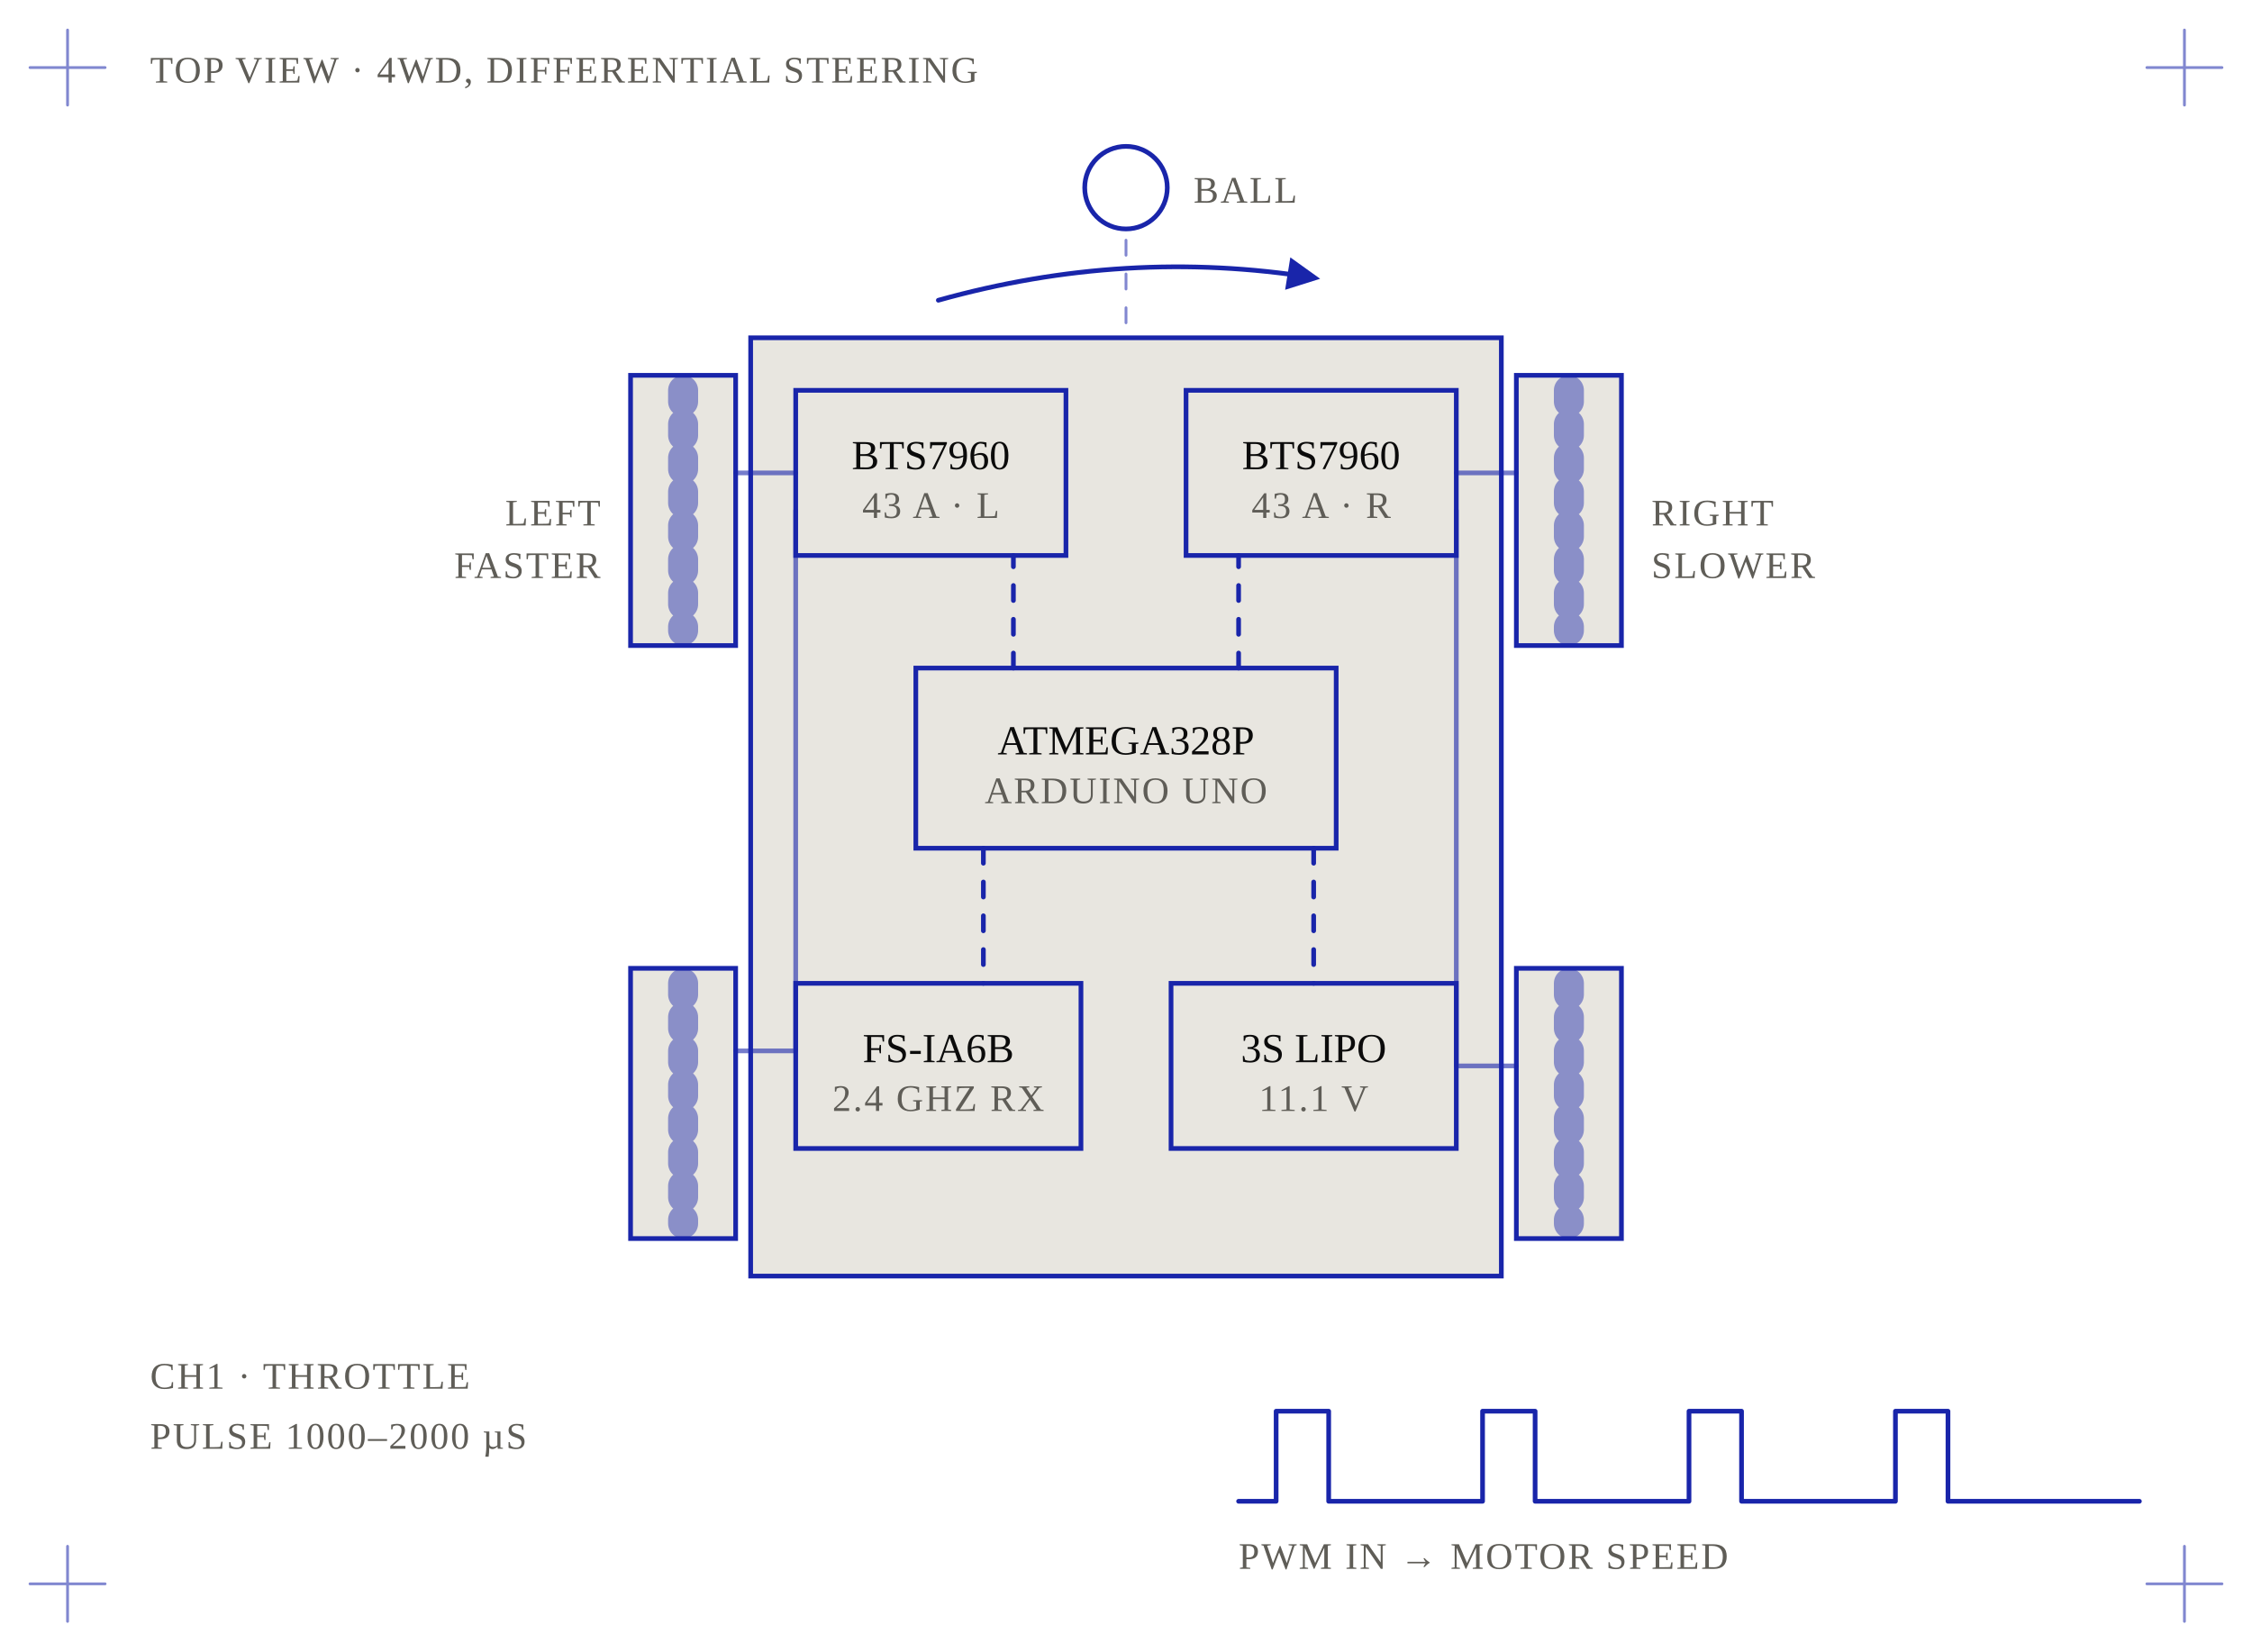
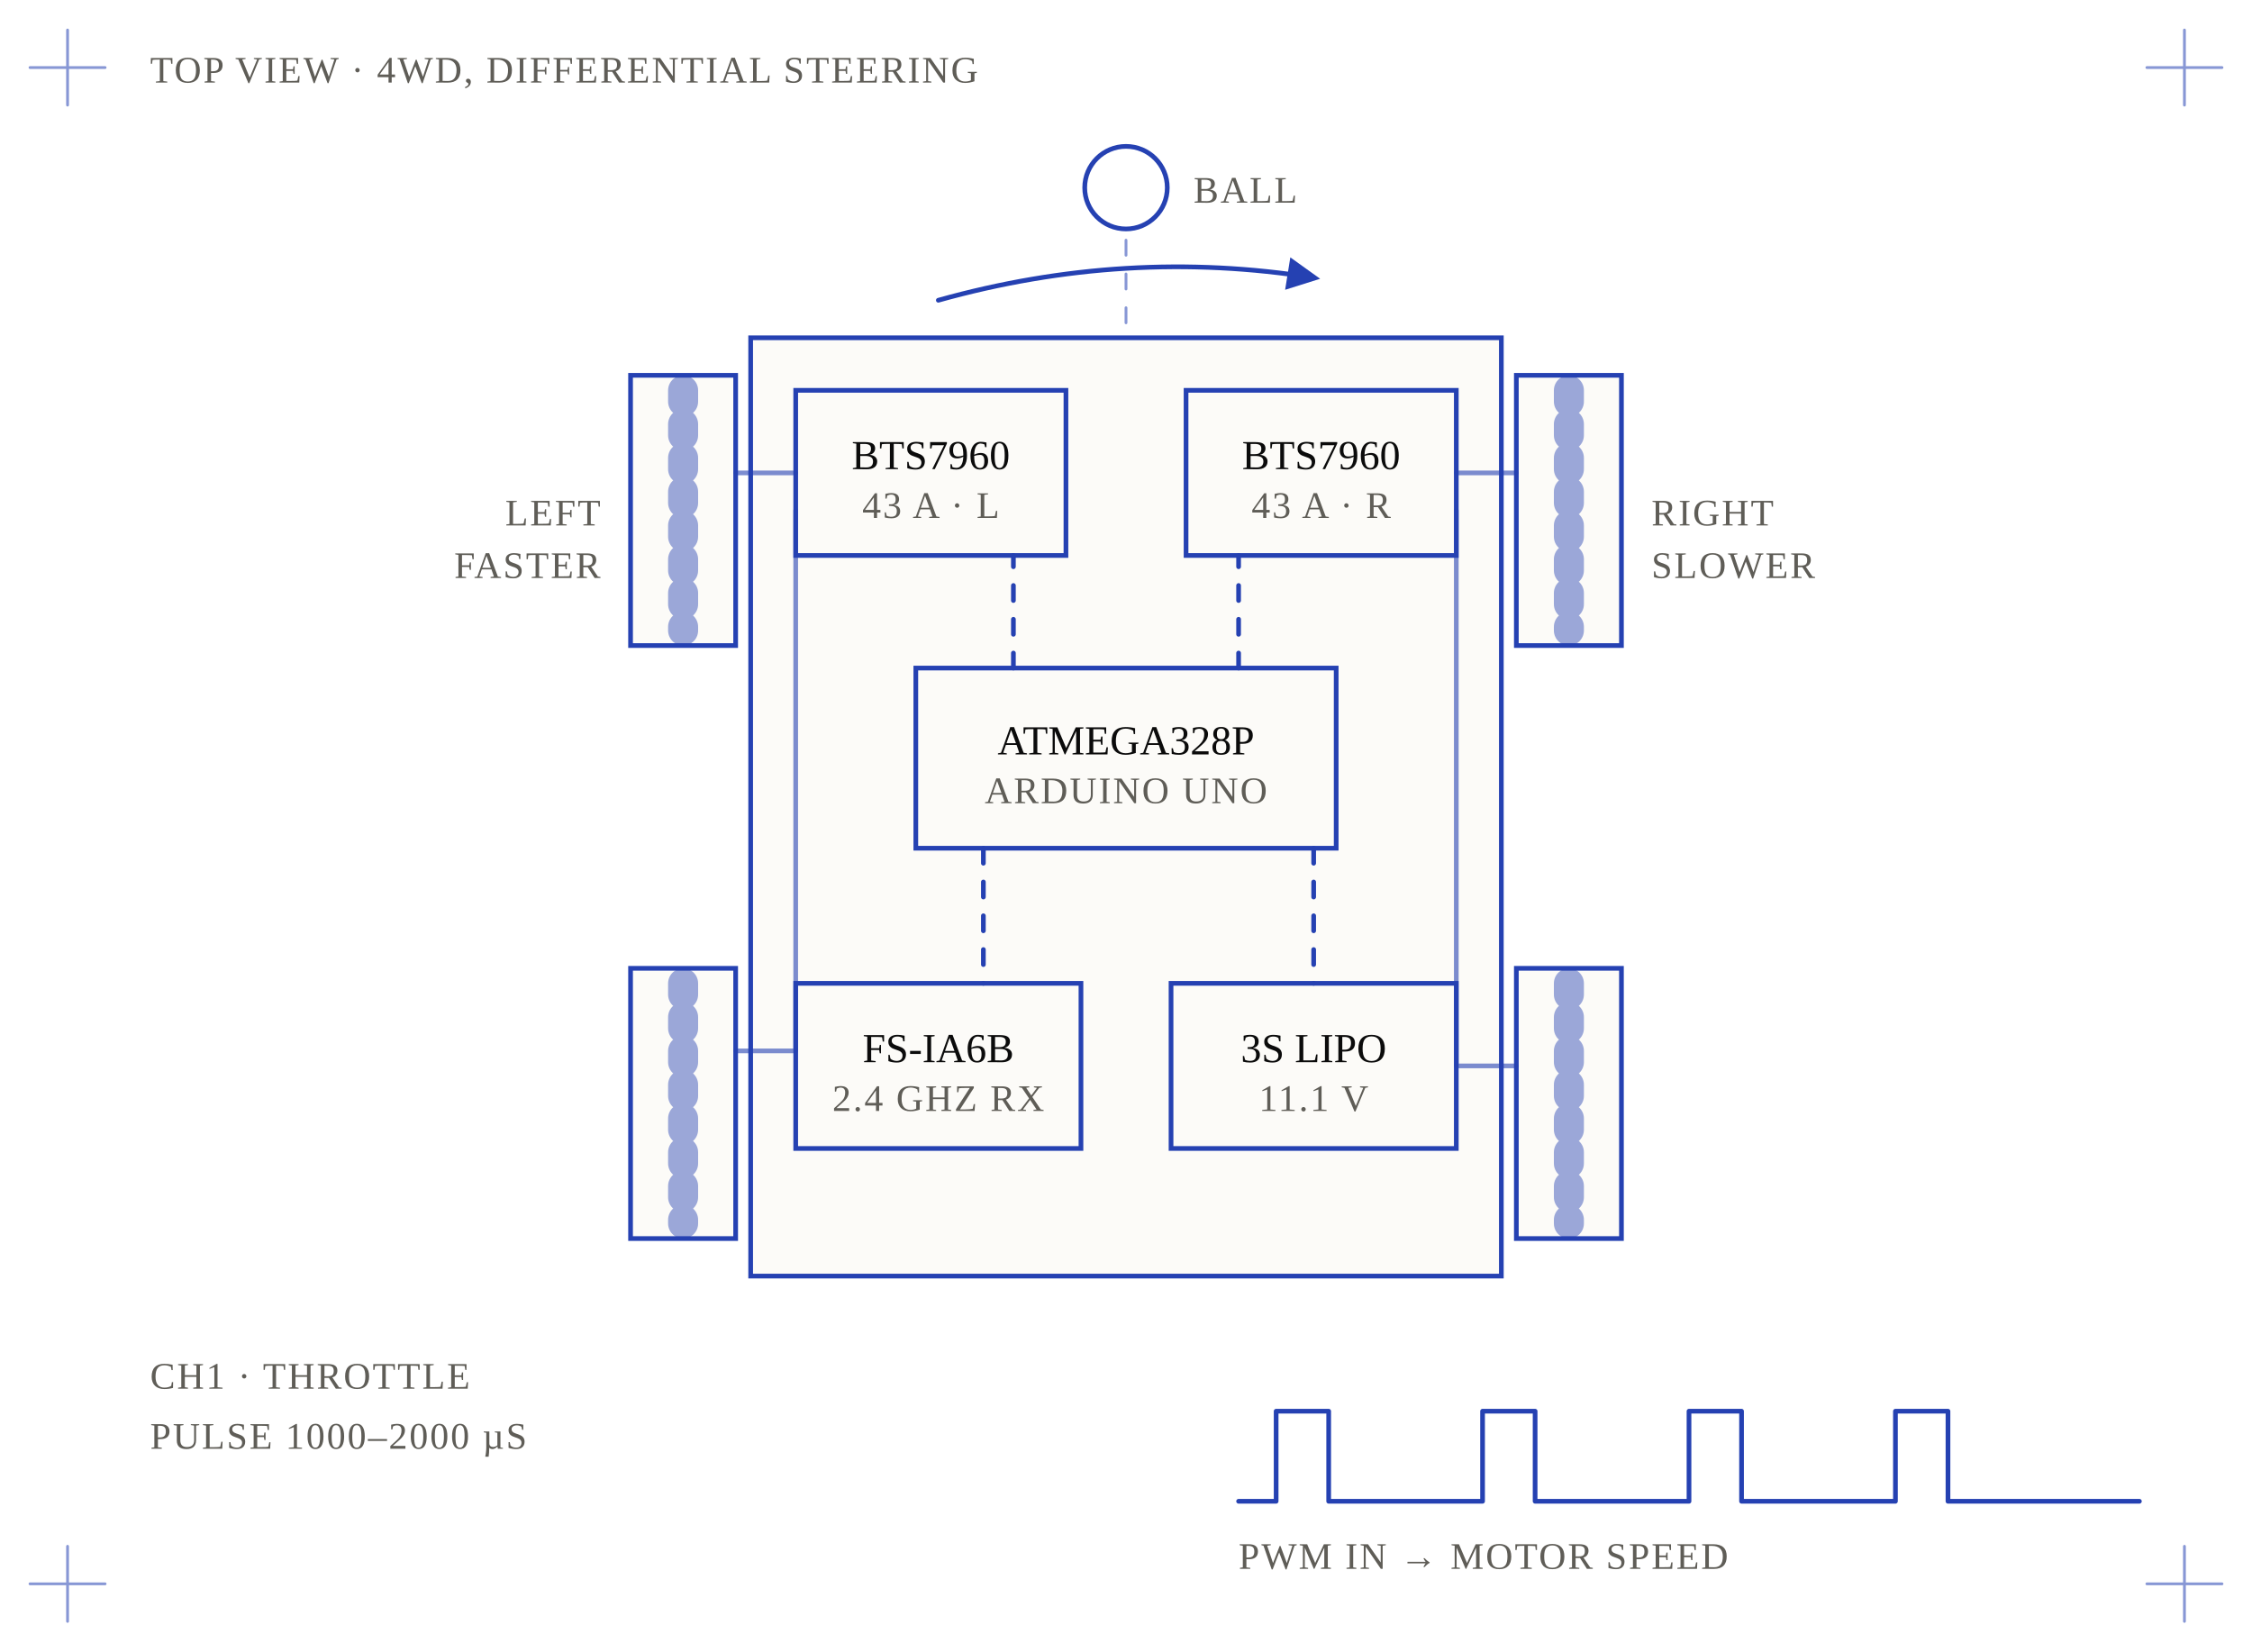
<svg xmlns="http://www.w3.org/2000/svg" class="dg anim" viewBox="0 0 600 440" role="img">
-   <style>.dg-ln{fill:none;stroke:var(--line,#1925aa);stroke-width:1.25;stroke-linecap:round;stroke-linejoin:round}.dg-thin{stroke-width:.75;opacity:.55}.dg-dash{stroke-dasharray:4 5}.dg-fc{fill:var(--line,#1925aa)}.dg-box{fill:var(--plate,#e8e6e0);stroke:var(--line,#1925aa);stroke-width:1.25}.dg-t{font-family:var(--mono, ui-monospace, Menlo, monospace);font-size:13px;fill:var(--ink,#0b0b0b)}.dg-s{font-family:var(--mono, ui-monospace, Menlo, monospace);font-size:10px;letter-spacing:.05em;fill:var(--muted,#5f5d57)}.dg-m{text-anchor:middle}.dg-e{text-anchor:end}.dg-sweep{fill:var(--line,#1925aa);fill-opacity:.12}</style>
+   <style>.dg-ln{fill:none;stroke:var(--line,#2541b2);stroke-width:1.25;stroke-linecap:round;stroke-linejoin:round}.dg-thin{stroke-width:.75;opacity:.55}.dg-dash{stroke-dasharray:4 5}.dg-fc{fill:var(--line,#2541b2)}.dg-box{fill:var(--plate,#fcfbf8);stroke:var(--line,#2541b2);stroke-width:1.25}.dg-t{font-family:var(--mono, ui-monospace, Menlo, monospace);font-size:13px;fill:var(--ink,#0b0b0b)}.dg-s{font-family:var(--mono, ui-monospace, Menlo, monospace);font-size:10px;letter-spacing:.05em;fill:var(--muted,#5f5d57)}.dg-m{text-anchor:middle}.dg-e{text-anchor:end}.dg-sweep{fill:var(--line,#2541b2);fill-opacity:.12}</style>
  <defs>
    <marker id="u-arr" viewBox="0 0 10 10" refX="8" refY="5" markerWidth="7" markerHeight="7" orient="auto-start-reverse">
      <path class="dg-fc" d="M0 0 L10 5 L0 10 z" />
    </marker>
  </defs>
  <path class="dg-ln dg-thin" d="M8 18 H28 M18 8 V28 M572 18 H592 M582 8 V28 M8 422 H28 M18 412 V432 M572 422 H592 M582 412 V432" />
  <text class="dg-s" x="40" y="22">TOP VIEW · 4WD, DIFFERENTIAL STEERING</text>
  <circle class="dg-ln" cx="300" cy="50" r="11" />
  <path class="dg-ln dg-thin dg-dash" d="M300 64 V86" />
  <text class="dg-s" x="318" y="54">BALL</text>
  <rect class="dg-box" x="200" y="90" width="200" height="250" />
  <rect class="dg-box" x="168" y="100" width="28" height="72" />
  <path class="dg-ln" d="M182 104 V168" style="stroke-dasharray:3 6;stroke-width:8;opacity:.45">
    <animate attributeName="stroke-dashoffset" from="0" to="9" dur="0.5s" repeatCount="indefinite" />
  </path>
  <rect class="dg-box" x="168" y="258" width="28" height="72" />
  <path class="dg-ln" d="M182 262 V326" style="stroke-dasharray:3 6;stroke-width:8;opacity:.45">
    <animate attributeName="stroke-dashoffset" from="0" to="9" dur="0.5s" repeatCount="indefinite" />
  </path>
  <rect class="dg-box" x="404" y="100" width="28" height="72" />
  <path class="dg-ln" d="M418 104 V168" style="stroke-dasharray:3 6;stroke-width:8;opacity:.45">
    <animate attributeName="stroke-dashoffset" from="0" to="9" dur="0.8s" repeatCount="indefinite" />
  </path>
  <rect class="dg-box" x="404" y="258" width="28" height="72" />
  <path class="dg-ln" d="M418 262 V326" style="stroke-dasharray:3 6;stroke-width:8;opacity:.45">
    <animate attributeName="stroke-dashoffset" from="0" to="9" dur="0.8s" repeatCount="indefinite" />
  </path>
  <text class="dg-s dg-e" x="160" y="140">LEFT</text>
  <text class="dg-s dg-e" x="160" y="154">FASTER</text>
  <text class="dg-s" x="440" y="140">RIGHT</text>
  <text class="dg-s" x="440" y="154">SLOWER</text>
  <path class="dg-ln" d="M250 80 Q300 66 350 74" marker-end="url(#u-arr)" />
  <rect class="dg-box" x="212" y="104" width="72" height="44" />
  <text class="dg-t dg-m" x="248" y="125" style="font-size:11px">BTS7960</text>
  <text class="dg-s dg-m" x="248" y="138">43 A · L</text>
  <rect class="dg-box" x="316" y="104" width="72" height="44" />
  <text class="dg-t dg-m" x="352" y="125" style="font-size:11px">BTS7960</text>
  <text class="dg-s dg-m" x="352" y="138">43 A · R</text>
  <rect class="dg-box" x="244" y="178" width="112" height="48" />
  <text class="dg-t dg-m" x="300" y="201" style="font-size:11px">ATMEGA328P</text>
  <text class="dg-s dg-m" x="300" y="214">ARDUINO UNO</text>
  <rect class="dg-box" x="212" y="262" width="76" height="44" />
  <text class="dg-t dg-m" x="250" y="283" style="font-size:11px">FS-IA6B</text>
  <text class="dg-s dg-m" x="250" y="296">2.4 GHZ RX</text>
  <rect class="dg-box" x="312" y="262" width="76" height="44" />
  <text class="dg-t dg-m" x="350" y="283" style="font-size:11px">3S LIPO</text>
  <text class="dg-s dg-m" x="350" y="296">11.1 V</text>
  <path class="dg-ln dg-dash" d="M270 178 V148 M330 178 V148 M262 226 V262 M350 226 V262">
    <animate attributeName="stroke-dashoffset" from="0" to="-18" dur="1s" repeatCount="indefinite" />
  </path>
  <path class="dg-ln" d="M212 126 H196 M388 126 H404 M212 136 V280 H196 M388 136 V284 H404" style="opacity:.6" />
  <path class="dg-ln" d="M236 352 A14 14 0 0 0 264 352" opacity="0">
    <animate attributeName="opacity" values="0;1;0" dur="1.8s" begin="0s" repeatCount="indefinite" />
  </path>
  <path class="dg-ln" d="M226 352 A24 24 0 0 0 274 352" opacity="0">
    <animate attributeName="opacity" values="0;1;0" dur="1.8s" begin="0.3s" repeatCount="indefinite" />
  </path>
  <path class="dg-ln" d="M216 352 A34 34 0 0 0 284 352" opacity="0">
    <animate attributeName="opacity" values="0;1;0" dur="1.8s" begin="0.6s" repeatCount="indefinite" />
  </path>
  <text class="dg-s" x="40" y="370">CH1 · THROTTLE</text>
  <text class="dg-s" x="40" y="386">PULSE 1000–2000 µS</text>
  <path class="dg-ln" d="M330 400 H340 V376 H354 V400 H395 V376 H409 V400 H450 V376 H464 V400 H505 V376 H519 V400 H570">
    <animate attributeName="d" values="M330 400 H340 V376 H354 V400 H395 V376 H409 V400 H450 V376 H464 V400 H505 V376 H519 V400 H570;M330 400 H340 V376 H370 V400 H395 V376 H425 V400 H450 V376 H480 V400 H505 V376 H535 V400 H570;M330 400 H340 V376 H354 V400 H395 V376 H409 V400 H450 V376 H464 V400 H505 V376 H519 V400 H570" dur="3s" repeatCount="indefinite" calcMode="spline" keyTimes="0;0.5;1" keySplines="0.45 0 0.55 1;0.45 0 0.55 1" />
  </path>
  <text class="dg-s" x="330" y="418">PWM IN → MOTOR SPEED</text>
</svg>
